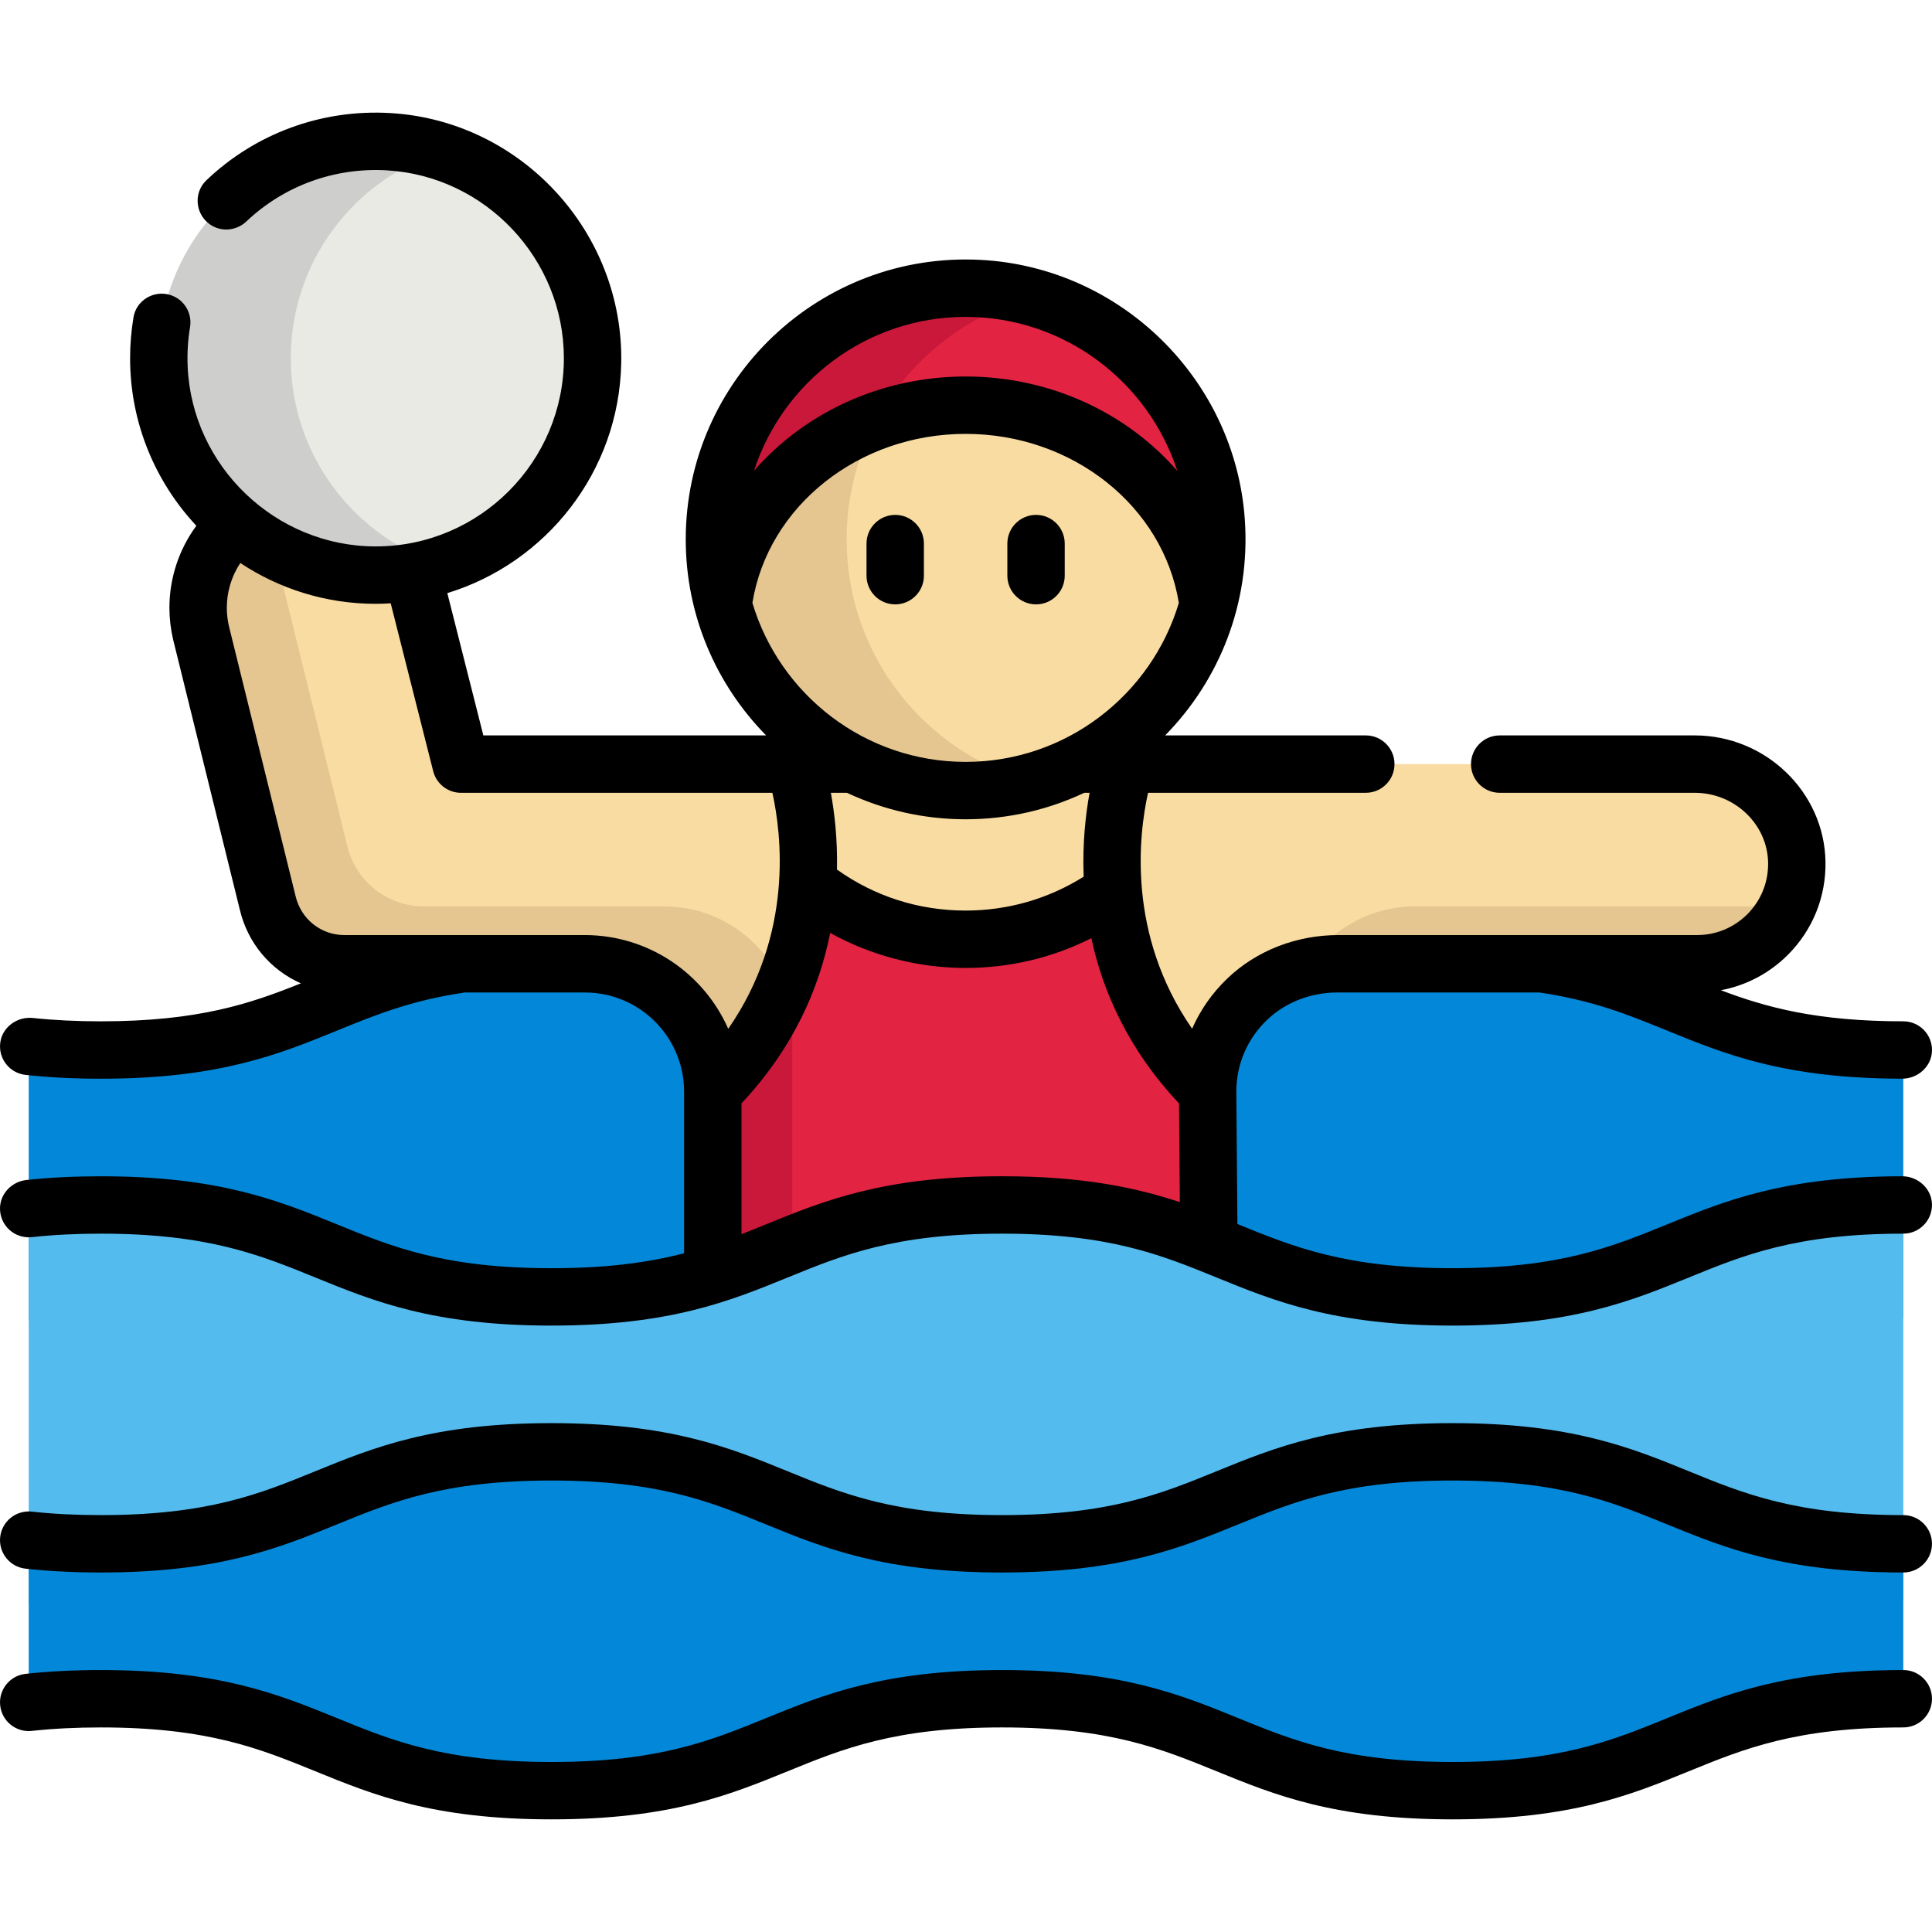
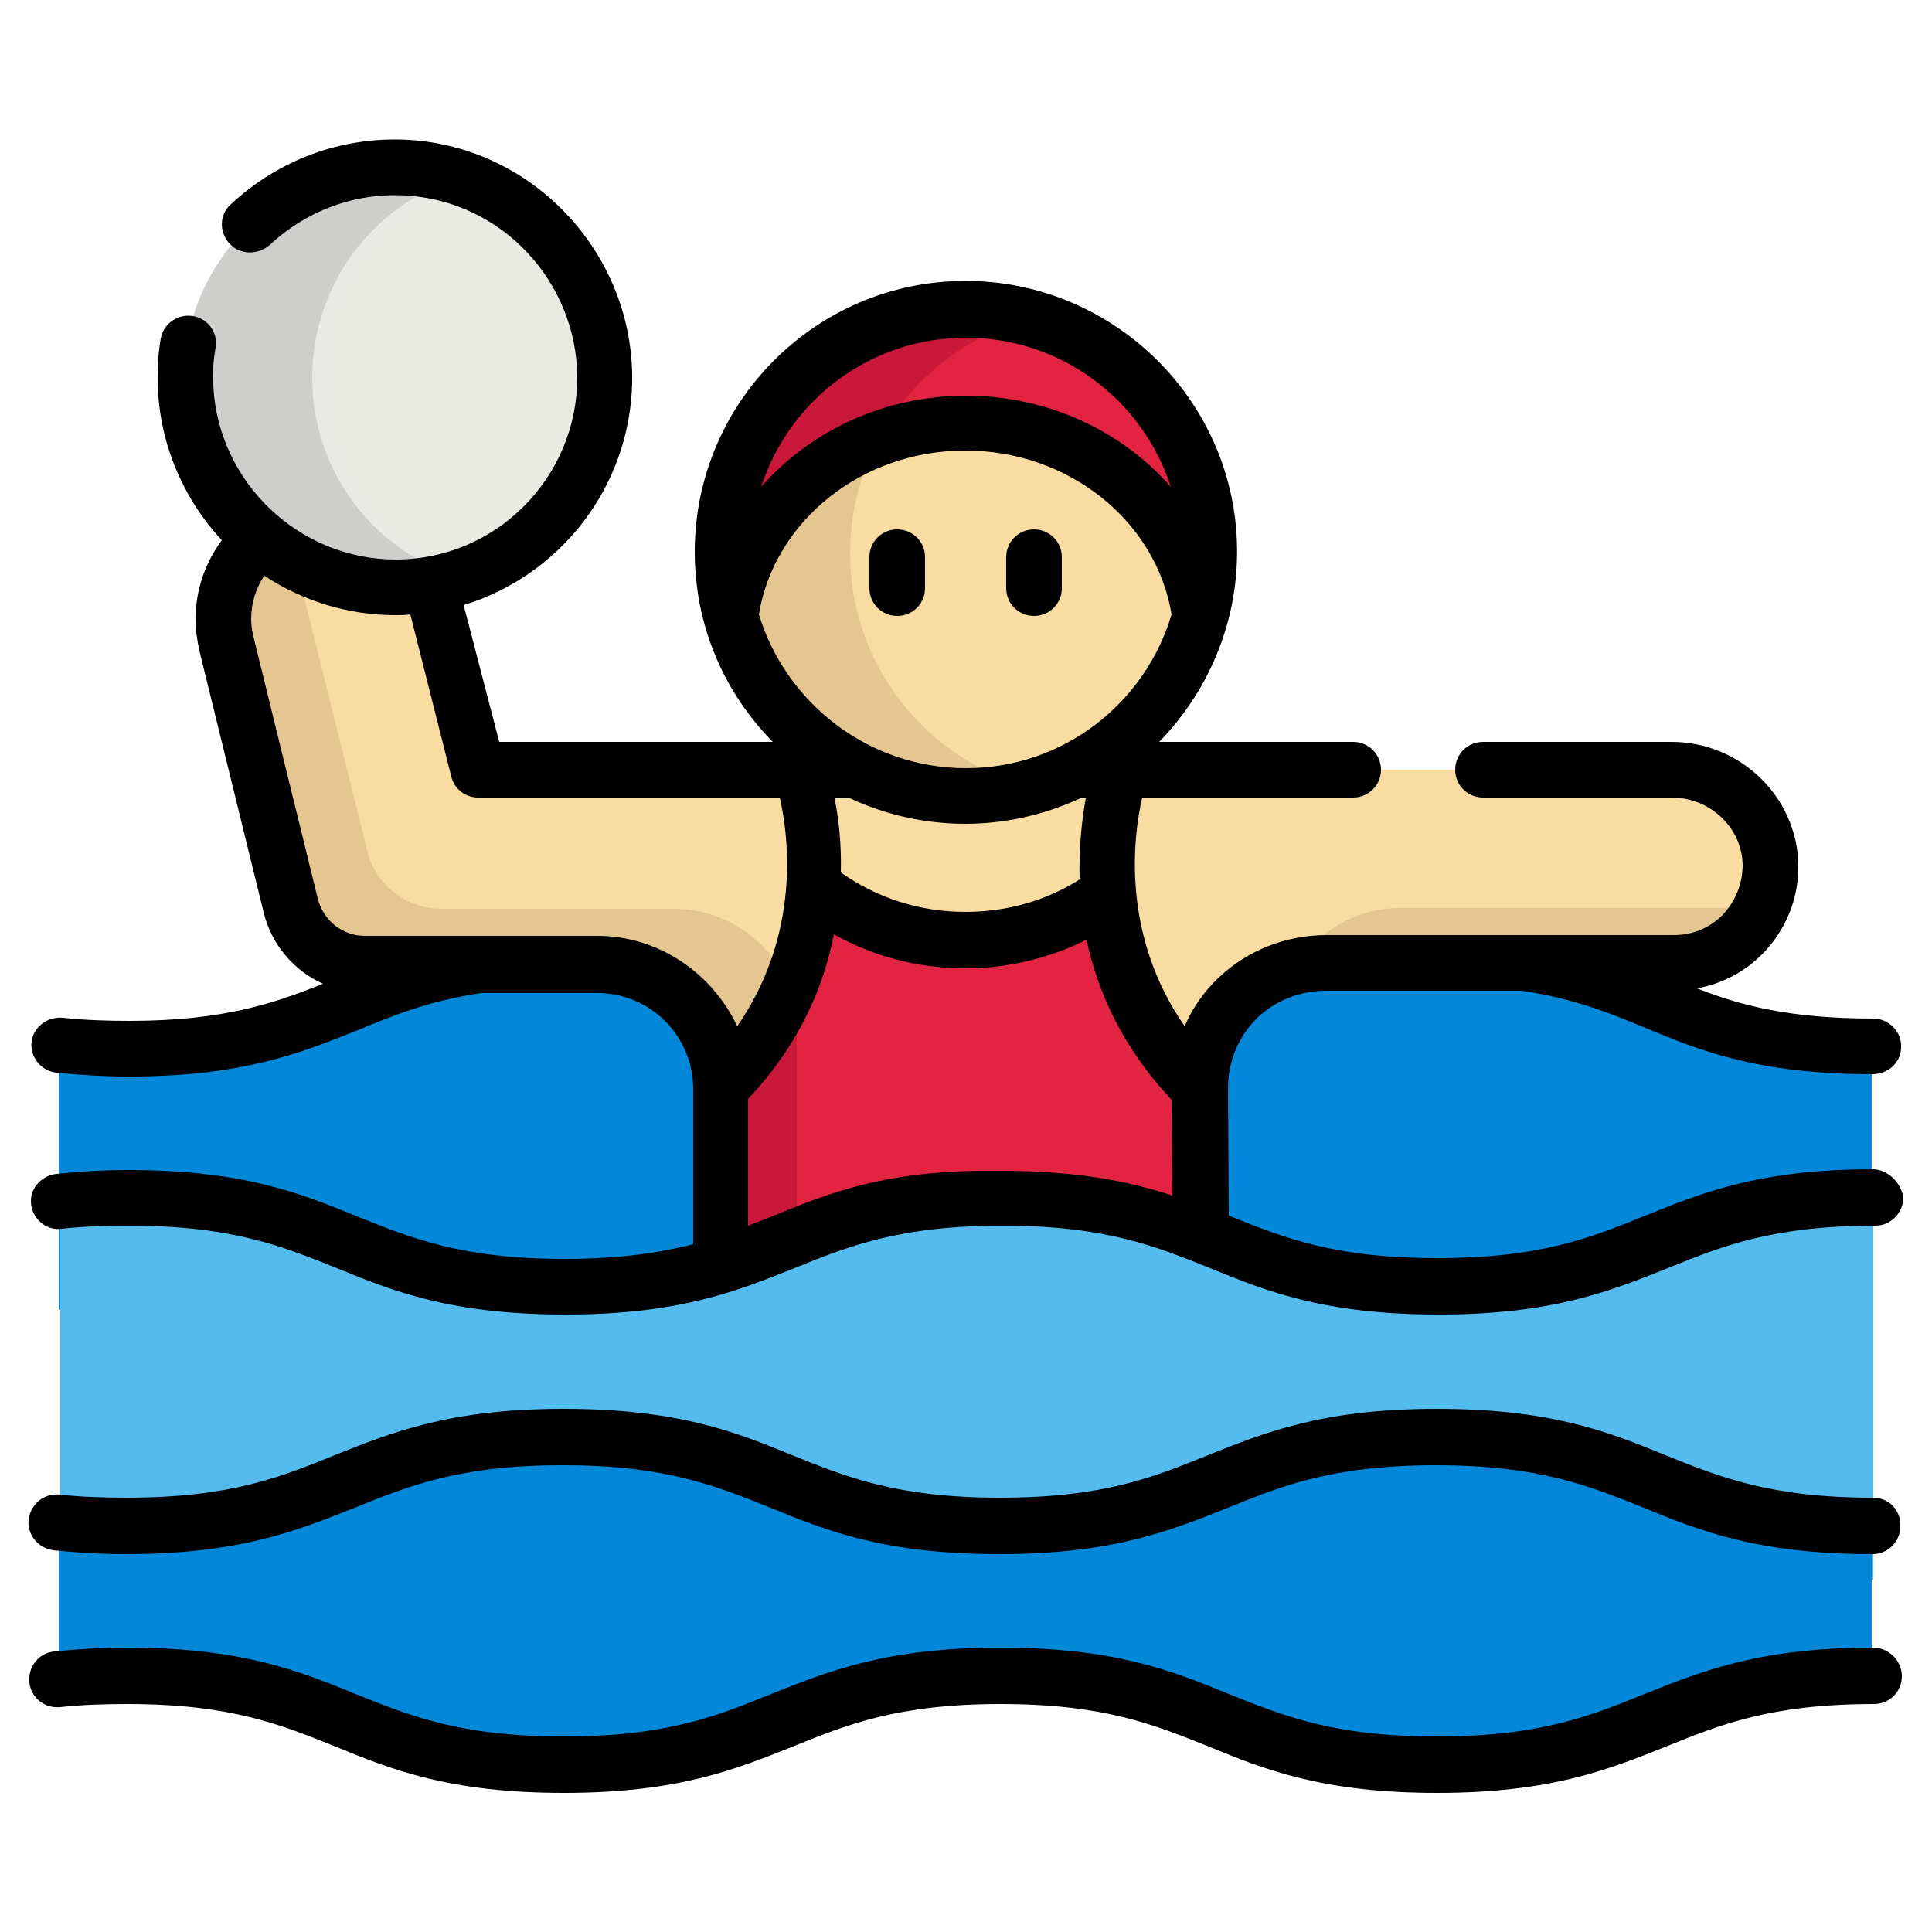
- <svg xmlns="http://www.w3.org/2000/svg" version="1.1" id="Capa_1" x="0px" y="0px" viewBox="0 0 512.001 512.001" style="enable-background:new 0 0 512.001 512.001;" xml:space="preserve">
-   <path style="fill:#0387D8;" d="M7.61,276.795c5.657,0.608,11.953,0.963,19.121,0.963c59.706,0,59.706-24.373,119.411-24.373  s59.706,24.373,119.411,24.373c59.716,0,59.716-24.373,119.422-24.373s59.706,24.373,119.422,24.373v71.355  c-59.706,0-59.706,24.363-119.411,24.363s-59.706-24.363-119.411-24.363s-59.706,24.363-119.411,24.363  c-59.716,0-59.716-24.363-119.422-24.363c-7.168,0-13.474,0.355-19.131,0.963" />
-   <path style="fill:#F9DCA2;" d="M320.367,329.533l-0.324-39.936c-0.162-18.837,15.066-34.187,33.913-34.187h95.78  c7.3,0,13.92-2.971,18.706-7.746c4.887-4.907,7.867-11.7,7.736-19.192c-0.253-14.518-12.521-25.975-27.05-25.975H319.738h-34.055  l-59.554,0.001h-37.208h-66.742l-12.166-48.057c-0.223-0.973-0.497-1.916-0.821-2.839L62.646,138.99  c-6.387,5.495-10.139,13.575-10.139,22.082c0,2.2,0.253,4.42,0.771,6.641l17.671,71.568c2.21,9.449,10.635,16.13,20.338,16.13h63.7  c18.726,0,33.913,15.177,33.913,33.913v48.533" />
+ <svg xmlns="http://www.w3.org/2000/svg" version="1.1" id="Capa_1" x="0px" y="0px" viewBox="362 -100 250 250" style="enable-background:new 362 -100 250 250;" xml:space="preserve">
+   <style type="text/css">
+ 	.st0{fill:#0387D8;}
+ 	.st1{fill:#F9DCA2;}
+ 	.st2{fill:#E5C691;}
+ 	.st3{fill:#E22342;}
+ 	.st4{fill:#C9183A;}
+ 	.st5{fill:#54BBEF;}
+ 	.st6{fill:#EAEAE4;}
+ 	.st7{fill:#CECECC;}
+ </style>
+   <path class="st0" d="M369.6,34.8c2.7,0.3,5.6,0.5,9,0.5c28.2,0,28.2-11.5,56.4-11.5c28.2,0,28.2,11.5,56.4,11.5  c28.2,0,28.2-11.5,56.4-11.5s28.2,11.5,56.4,11.5V69c-28.2,0-28.2,11.5-56.4,11.5c-28.2,0-28.2-11.5-56.4-11.5s-28.2,11.5-56.4,11.5  c-28.2,0-28.2-11.5-56.4-11.5c-3.4,0-6.4,0.2-9,0.5" />
+   <path class="st1" d="M517.4,59.8l-0.2-18.9c-0.1-8.9,7.1-16.2,16-16.2h45.3c3.5,0,6.6-1.4,8.8-3.7c2.3-2.3,3.7-5.5,3.7-9.1  c-0.1-6.9-5.9-12.3-12.8-12.3h-61.2H501l-28.1,0h-17.6h-31.5L418-23c-0.1-0.5-0.2-0.9-0.4-1.3l-22-6c-3,2.6-4.8,6.4-4.8,10.4  c0,1,0.1,2.1,0.4,3.1l8.4,33.8c1,4.5,5,7.6,9.6,7.6h30.1c8.9,0,16,7.2,16,16v22.9" />
  <g>
-     <path style="fill:#E5C691;" d="M209.961,322.651v-48.533c0-18.736-15.187-33.913-33.913-33.913h-63.7   c-9.703,0-18.128-6.681-20.338-16.13l-17.671-71.568c-0.517-2.219-0.771-4.441-0.771-6.641c0-1.294,0.097-2.576,0.267-3.844   l-11.189-3.031c-6.387,5.495-10.139,13.575-10.139,22.082c0,2.2,0.253,4.42,0.771,6.641l17.671,71.568   c2.21,9.449,10.635,16.13,20.338,16.13h63.7c18.726,0,33.913,15.177,33.913,33.913v48.533l131.466-8.325l-0.113-13.866   L209.961,322.651z" />
-     <path style="fill:#E5C691;" d="M470.796,240.203h-95.78c-12.217,0-22.907,6.453-28.877,16.121c2.509-0.591,5.124-0.914,7.816-0.914   h95.78c7.3,0,13.92-2.971,18.706-7.746c2.19-2.199,3.994-4.779,5.31-7.63C472.779,240.142,471.795,240.203,470.796,240.203z" />
+     <path class="st2" d="M465.2,56.5V33.6c0-8.9-7.2-16-16-16h-30.1c-4.6,0-8.6-3.2-9.6-7.6l-8.4-33.8c-0.2-1-0.4-2.1-0.4-3.1   c0-0.6,0-1.2,0.1-1.8l-5.3-1.4c-3,2.6-4.8,6.4-4.8,10.4c0,1,0.1,2.1,0.4,3.1l8.4,33.8c1,4.5,5,7.6,9.6,7.6h30.1c8.9,0,16,7.2,16,16   v22.9l62.1-3.9l-0.1-6.6L465.2,56.5z" />
+     <path class="st2" d="M588.5,17.5h-45.3c-5.8,0-10.8,3.1-13.6,7.6c1.2-0.3,2.4-0.4,3.7-0.4h45.3c3.5,0,6.6-1.4,8.8-3.7   c1-1,1.9-2.3,2.5-3.6C589.5,17.5,589,17.5,588.5,17.5z" />
  </g>
-   <path style="fill:#E22342;" d="M320.367,329.534l-110.408,6.985l-21.058,1.338v-48.543c8.912-8.912,14.853-18.371,18.706-27.627  c4.055-9.703,5.83-19.202,6.367-27.638c11.446,9.297,26.036,14.863,41.933,14.863c14.66,0,28.215-4.745,39.216-12.775  c1.389,16.13,7.421,35.698,24.91,53.187l0.01,0.01v0.264L320.367,329.534z" />
-   <path style="fill:#C9183A;" d="M209.958,343.951l-21.058-6.093v-48.543c8.912-8.912,14.853-18.371,18.706-27.627  c1.521,3.853,2.352,8.04,2.352,12.43V343.951z" />
-   <path style="fill:#54BBEF;" d="M504.397,423.931c-59.706,0-59.706,24.363-119.411,24.363s-59.706-24.363-119.411-24.363  s-59.706,24.363-119.411,24.363c-59.716,0-59.716-24.363-119.422-24.363c-7.168,0-13.474,0.355-19.131,0.963V319.782  c5.657-0.608,11.963-0.963,19.131-0.963c59.706,0,59.706,24.363,119.422,24.363c59.706,0,59.706-24.363,119.411-24.363  s59.706,24.363,119.411,24.363s59.706-24.363,119.411-24.363" />
-   <path style="fill:#0387D8;" d="M7.61,407.653c5.657,0.608,11.953,0.963,19.121,0.963c59.706,0,59.706-24.373,119.411-24.373  s59.706,24.373,119.411,24.373c59.716,0,59.716-24.373,119.422-24.373s59.706,24.373,119.422,24.373v41.061  c-59.706,0-59.706,24.363-119.411,24.363s-59.706-24.363-119.411-24.363s-59.706,24.363-119.411,24.363  c-59.716,0-59.716-24.363-119.422-24.363c-7.168,0-13.474,0.355-19.131,0.963" />
-   <circle style="fill:#EAEAE4;" cx="99.562" cy="94.939" r="57.478" />
-   <path style="fill:#CECECC;" d="M77.063,94.933c0-25.645,16.8-47.36,39.99-54.76c-5.515-1.76-11.389-2.718-17.488-2.718  c-31.745,0-57.478,25.734-57.478,57.478s25.734,57.478,57.478,57.478c6.099,0,11.973-0.958,17.488-2.718  C93.861,142.294,77.063,120.579,77.063,94.933z" />
-   <circle style="fill:#F9DCA2;" cx="255.908" cy="142.944" r="66.569" />
-   <path style="fill:#E5C691;" d="M224.368,142.943c0-30.701,20.789-56.532,49.053-64.224c-5.583-1.52-11.451-2.345-17.516-2.345  c-36.765,0-66.569,29.804-66.569,66.569s29.804,66.569,66.569,66.569c6.065,0,11.933-0.826,17.516-2.345  C245.157,199.476,224.368,173.644,224.368,142.943z" />
+   <path class="st3" d="M517.4,59.8l-52.2,3.3l-10,0.6V40.7c4.2-4.2,7-8.7,8.8-13.1c1.9-4.6,2.8-9.1,3-13.1c5.4,4.4,12.3,7,19.8,7  c6.9,0,13.3-2.2,18.5-6c0.7,7.6,3.5,16.9,11.8,25.1l0,0v0.1L517.4,59.8z" />
+   <path class="st4" d="M465.2,66.6l-10-2.9V40.7c4.2-4.2,7-8.7,8.8-13.1c0.7,1.8,1.1,3.8,1.1,5.9V66.6z" />
+   <path class="st5" d="M604.4,104.4c-28.2,0-28.2,11.5-56.4,11.5c-28.2,0-28.2-11.5-56.4-11.5s-28.2,11.5-56.4,11.5  c-28.2,0-28.2-11.5-56.4-11.5c-3.4,0-6.4,0.2-9,0.5V55.1c2.7-0.3,5.7-0.5,9-0.5c28.2,0,28.2,11.5,56.4,11.5  c28.2,0,28.2-11.5,56.4-11.5s28.2,11.5,56.4,11.5c28.2,0,28.2-11.5,56.4-11.5" />
+   <path class="st0" d="M369.6,96.7c2.7,0.3,5.6,0.5,9,0.5c28.2,0,28.2-11.5,56.4-11.5c28.2,0,28.2,11.5,56.4,11.5  c28.2,0,28.2-11.5,56.4-11.5s28.2,11.5,56.4,11.5v19.4c-28.2,0-28.2,11.5-56.4,11.5c-28.2,0-28.2-11.5-56.4-11.5  s-28.2,11.5-56.4,11.5c-28.2,0-28.2-11.5-56.4-11.5c-3.4,0-6.4,0.2-9,0.5" />
+   <circle class="st6" cx="413.1" cy="-51.1" r="27.2" />
+   <path class="st7" d="M402.4-51.1c0-12.1,7.9-22.4,18.9-25.9c-2.6-0.8-5.4-1.3-8.3-1.3c-15,0-27.2,12.2-27.2,27.2S398.1-24,413.1-24  c2.9,0,5.7-0.5,8.3-1.3C410.4-28.7,402.4-39,402.4-51.1z" />
+   <circle class="st1" cx="487" cy="-28.4" r="31.5" />
+   <path class="st2" d="M472-28.4c0-14.5,9.8-26.7,23.2-30.4c-2.6-0.7-5.4-1.1-8.3-1.1c-17.4,0-31.5,14.1-31.5,31.5S469.6,3,487,3  c2.9,0,5.6-0.4,8.3-1.1C481.9-1.7,472-13.9,472-28.4z" />
  <g>
-     <path style="fill:#E22342;" d="M322.476,142.944c0,6.002-0.791,11.822-2.291,17.357c-3.883-29.827-31.166-52.923-64.278-52.923   c-8.354,0-16.333,1.47-23.663,4.157c-21.727,7.928-37.715,26.462-40.615,48.756c-1.5-5.536-2.291-11.345-2.291-17.347   c0-36.762,29.807-66.569,66.569-66.569c6.043,0,11.903,0.811,17.469,2.322c0.02,0.01,0.03,0.02,0.051,0.02   C301.692,86.402,322.476,112.245,322.476,142.944z" />
+     <path class="st3" d="M518.4-28.4c0,2.8-0.4,5.6-1.1,8.2c-1.8-14.1-14.7-25-30.4-25c-3.9,0-7.7,0.7-11.2,2   c-10.3,3.7-17.8,12.5-19.2,23c-0.7-2.6-1.1-5.4-1.1-8.2c0-17.4,14.1-31.5,31.5-31.5c2.9,0,5.6,0.4,8.3,1.1c0,0,0,0,0,0   C508.6-55.2,518.4-42.9,518.4-28.4z" />
  </g>
-   <path style="fill:#C9183A;" d="M273.425,78.717c-17.803,4.846-32.646,16.891-41.183,32.818  c-21.727,7.928-37.715,26.462-40.615,48.756c-1.5-5.536-2.291-11.345-2.291-17.347c0-36.762,29.807-66.569,66.569-66.569  c6.043,0,11.903,0.811,17.469,2.322C273.395,78.707,273.405,78.717,273.425,78.717z" />
-   <path d="M504.394,442.581c-31.344,0-47.223,6.48-62.578,12.745c-14.642,5.975-28.472,11.618-56.833,11.618  s-42.191-5.643-56.833-11.618c-15.356-6.266-31.234-12.745-62.579-12.745c-31.344,0-47.223,6.48-62.578,12.745  c-14.642,5.975-28.472,11.618-56.833,11.618c-28.368,0-42.2-5.643-56.844-11.619c-15.356-6.266-31.235-12.744-62.578-12.744  c-7.123,0-13.647,0.33-19.944,1.007c-4.176,0.449-7.196,4.198-6.747,8.373c0.449,4.176,4.201,7.201,8.373,6.747  c5.752-0.618,11.743-0.92,18.318-0.92c28.36,0,42.19,5.643,56.832,11.617c15.358,6.266,31.239,12.745,62.589,12.745  c31.345,0,47.223-6.48,62.579-12.745c14.642-5.975,28.472-11.618,56.832-11.618s42.191,5.643,56.833,11.618  c15.356,6.266,31.234,12.745,62.579,12.745s47.223-6.48,62.579-12.745c14.642-5.975,28.472-11.618,56.832-11.618  c4.199,0,7.604-3.405,7.604-7.604S508.593,442.581,504.394,442.581z" />
-   <path d="M504.394,401.519c-28.367,0-42.199-5.646-56.843-11.624c-15.356-6.268-31.235-12.749-62.579-12.749  c-31.343,0-47.222,6.482-62.578,12.749c-14.644,5.978-28.476,11.624-56.844,11.624c-28.36,0-42.189-5.645-56.831-11.623  c-15.356-6.269-31.235-12.75-62.58-12.75s-47.224,6.483-62.58,12.75c-14.642,5.978-28.472,11.623-56.831,11.623  c-6.568,0-12.557-0.3-18.309-0.92c-4.177-0.451-7.924,2.572-8.373,6.747c-0.449,4.175,2.572,7.924,6.747,8.373  c6.297,0.677,12.818,1.007,19.934,1.007c31.345,0,47.223-6.483,62.579-12.75c14.642-5.978,28.472-11.623,56.832-11.623  s42.19,5.645,56.832,11.623c15.356,6.269,31.235,12.75,62.579,12.75c31.351,0,47.232-6.483,62.59-12.751  c14.642-5.977,28.472-11.622,56.831-11.622s42.189,5.645,56.831,11.622c15.358,6.27,31.239,12.751,62.59,12.751  c4.199,0,7.604-3.405,7.604-7.604S508.593,401.519,504.394,401.519z" />
-   <path d="M504.069,311.722c-31.129,0.045-46.951,6.501-62.254,12.745c-14.642,5.975-28.472,11.618-56.833,11.618  c-28.505,0-42.331-5.701-57.058-11.709l0,0l-0.284-34.844c-0.063-7.366,2.881-14.284,8.269-19.367  c4.993-4.711,11.714-7.151,18.579-7.151h53.427c14.202,2.074,23.772,5.974,33.887,10.102c15.306,6.247,31.131,12.706,62.27,12.75  c4.17,0.006,7.811-3.221,7.925-7.389c0.119-4.298-3.331-7.819-7.601-7.819c-22.89,0-36.315-3.676-48.341-8.237  c6.68-1.25,12.836-4.471,17.769-9.393c6.581-6.609,10.115-15.377,9.95-24.69c-0.322-18.442-15.867-33.446-34.652-33.446h-51.684  c-4.199,0-7.604,3.405-7.604,7.604l0,0c0,4.199,3.405,7.604,7.604,7.604h51.684c10.545,0,19.268,8.301,19.447,18.505  c0.091,5.164-1.87,10.026-5.504,13.676c-3.57,3.562-8.305,5.523-13.334,5.523h-95.024c-10.949,0-21.633,3.987-29.525,11.576  c-3.996,3.841-7.104,8.337-9.259,13.239c-17.358-25.03-14.115-51.565-11.677-62.521h57.707c4.199,0,7.604-3.405,7.604-7.604l0,0  c0-4.199-3.405-7.604-7.604-7.604h-53.176c14.277-14.529,22.642-34.885,21.12-57.136c-2.543-37.139-32.799-66.907-69.973-68.88  c-42.718-2.268-78.196,31.834-78.196,74.067c0,20.214,8.138,38.558,21.298,51.951h-74.933l-9.546-37.71  c26.235-8.018,45.485-32.194,46.082-60.879c0.722-34.734-26.478-64.304-61.16-66.339c-18.33-1.076-35.824,5.455-48.787,17.824  c-3.296,3.146-3.012,8.501,0.532,11.365l0,0c2.996,2.42,7.289,2.177,10.084-0.471c9.923-9.401,23.275-14.358,37.261-13.536  c26.137,1.537,46.825,23.507,46.874,49.69c0.053,27.521-22.302,49.932-49.802,49.971c-26.529,0.038-48.756-21.163-49.899-47.668  c-0.152-3.526,0.061-7.028,0.632-10.459c0.625-3.755-1.618-7.392-5.257-8.511l-0.008-0.003c-4.349-1.338-8.96,1.406-9.716,5.893  c-0.602,3.578-0.906,7.214-0.906,10.875c0,17.149,6.678,32.761,17.558,44.399c-4.594,6.247-7.137,13.84-7.137,21.74  c0,2.791,0.326,5.606,0.993,8.464l17.649,71.478c2.099,8.971,8.217,16.061,16.197,19.578c-13.341,5.365-27.123,10.069-53.008,10.069  c-6.444,0-12.329-0.289-17.982-0.884c-4.134-0.436-8.082,2.335-8.666,6.451c-0.607,4.279,2.451,8.177,6.715,8.635  c6.297,0.677,12.818,1.007,19.934,1.007c31.345,0,47.226-6.482,62.583-12.75c10.113-4.128,19.681-8.027,33.881-10.102h31.788  c14.531,0,26.309,11.779,26.309,26.309v42.796c-9.152,2.379-20.102,3.965-35.133,3.965c-28.368,0-42.2-5.643-56.844-11.619  c-15.356-6.266-31.235-12.744-62.578-12.744c-7.021,0-13.464,0.32-19.686,0.979c-3.857,0.409-6.992,3.563-7.049,7.441  c-0.07,4.662,3.94,8.195,8.416,7.707c5.757-0.618,11.75-0.92,18.319-0.92c28.36,0,42.19,5.643,56.832,11.617  c15.358,6.266,31.239,12.745,62.589,12.745c31.345,0,47.223-6.48,62.579-12.745c14.642-5.975,28.472-11.618,56.832-11.618  c28.36,0,42.191,5.643,56.833,11.618c15.356,6.266,31.234,12.745,62.579,12.745s47.223-6.48,62.579-12.745  c14.642-5.975,28.472-11.618,56.832-11.618c4.271,0,7.719-3.521,7.601-7.819C511.88,314.943,508.239,311.717,504.069,311.722z   M287.182,232.33c-9.366,5.882-20.094,8.979-31.276,8.979c-12.413,0-24.119-3.751-34.096-10.861  c0.167-8.078-0.663-15.088-1.624-20.345h4.274c9.554,4.49,20.207,7.015,31.443,7.015c11.237,0,21.891-2.525,31.445-7.016h1.404  C287.715,215.762,286.832,223.457,287.182,232.33z M199.397,159.776c4.139-25.639,28.136-44.794,56.505-44.794  c28.362,0,52.356,19.155,56.502,44.798c-7.264,24.333-29.84,42.129-56.503,42.129C229.237,201.909,206.661,184.113,199.397,159.776z   M255.902,83.978c26.173,0,48.405,17.146,56.086,40.791c-13.348-15.323-33.644-24.994-56.086-24.994  c-22.442,0-42.735,9.667-56.084,24.983C207.503,101.118,229.732,83.978,255.902,83.978z M154.983,247.807h-63.7  c-6.203,0-11.521-4.219-12.956-10.349l-17.648-71.47c-0.38-1.63-0.572-3.284-0.572-4.915c0-4.269,1.267-8.387,3.578-11.873  c10.294,6.828,22.625,10.818,35.876,10.818c1.338,0,2.663-0.054,3.981-0.134l11.261,44.482c0.854,3.374,3.89,5.737,7.372,5.737  h82.514c2.438,10.96,5.684,37.509-11.697,62.548C186.558,258.038,171.947,247.807,154.983,247.807z M202.993,324.467  c-2.165,0.883-4.313,1.759-6.492,2.611v-34.682c13.93-14.815,20.645-30.754,23.504-45.157c10.924,6.032,23.304,9.276,35.9,9.276  c11.72,0,23.045-2.706,33.315-7.889c3.01,14.043,9.737,29.445,23.237,43.794l0.213,26.157c-11.694-3.874-25.836-6.857-47.099-6.857  C234.227,311.722,218.348,318.202,202.993,324.467z" />
-   <path d="M274.562,136.451c-4.199,0-7.604,3.405-7.604,7.604v8.507c0,4.199,3.405,7.604,7.604,7.604s7.604-3.405,7.604-7.604v-8.507  C282.166,139.855,278.761,136.451,274.562,136.451z" />
-   <path d="M237.242,136.451c-4.199,0-7.604,3.405-7.604,7.604v8.507c0,4.199,3.405,7.604,7.604,7.604s7.604-3.405,7.604-7.604v-8.507  C244.846,139.855,241.441,136.451,237.242,136.451z" />
-   <g>
- </g>
-   <g>
- </g>
-   <g>
- </g>
-   <g>
- </g>
-   <g>
- </g>
-   <g>
- </g>
-   <g>
- </g>
-   <g>
- </g>
-   <g>
- </g>
-   <g>
- </g>
-   <g>
- </g>
-   <g>
- </g>
-   <g>
- </g>
-   <g>
- </g>
-   <g>
- </g>
+   <path class="st4" d="M495.2-58.8c-8.4,2.3-15.4,8-19.5,15.5c-10.3,3.7-17.8,12.5-19.2,23c-0.7-2.6-1.1-5.4-1.1-8.2  c0-17.4,14.1-31.5,31.5-31.5C489.8-59.9,492.6-59.5,495.2-58.8C495.2-58.8,495.2-58.8,495.2-58.8z" />
+   <path d="M604.4,113.2c-14.8,0-22.3,3.1-29.6,6c-6.9,2.8-13.5,5.5-26.9,5.5c-13.4,0-19.9-2.7-26.9-5.5c-7.3-3-14.8-6-29.6-6  c-14.8,0-22.3,3.1-29.6,6c-6.9,2.8-13.5,5.5-26.9,5.5c-13.4,0-19.9-2.7-26.9-5.5c-7.3-3-14.8-6-29.6-6c-3.4,0-6.5,0.2-9.4,0.5  c-2,0.2-3.4,2-3.2,4c0.2,2,2,3.4,4,3.2c2.7-0.3,5.6-0.4,8.7-0.4c13.4,0,19.9,2.7,26.9,5.5c7.3,3,14.8,6,29.6,6  c14.8,0,22.3-3.1,29.6-6c6.9-2.8,13.5-5.5,26.9-5.5c13.4,0,19.9,2.7,26.9,5.5c7.3,3,14.8,6,29.6,6s22.3-3.1,29.6-6  c6.9-2.8,13.5-5.5,26.9-5.5c2,0,3.6-1.6,3.6-3.6S606.4,113.2,604.4,113.2z" />
+   <path d="M604.4,93.8c-13.4,0-19.9-2.7-26.9-5.5c-7.3-3-14.8-6-29.6-6c-14.8,0-22.3,3.1-29.6,6c-6.9,2.8-13.5,5.5-26.9,5.5  c-13.4,0-19.9-2.7-26.9-5.5c-7.3-3-14.8-6-29.6-6s-22.3,3.1-29.6,6c-6.9,2.8-13.5,5.5-26.9,5.5c-3.1,0-5.9-0.1-8.7-0.4  c-2-0.2-3.7,1.2-4,3.2c-0.2,2,1.2,3.7,3.2,4c3,0.3,6.1,0.5,9.4,0.5c14.8,0,22.3-3.1,29.6-6c6.9-2.8,13.5-5.5,26.9-5.5  c13.4,0,19.9,2.7,26.9,5.5c7.3,3,14.8,6,29.6,6c14.8,0,22.3-3.1,29.6-6c6.9-2.8,13.5-5.5,26.9-5.5s19.9,2.7,26.9,5.5  c7.3,3,14.8,6,29.6,6c2,0,3.6-1.6,3.6-3.6C608,95.4,606.4,93.8,604.4,93.8z" />
+   <path d="M604.3,51.3c-14.7,0-22.2,3.1-29.4,6c-6.9,2.8-13.5,5.5-26.9,5.5c-13.5,0-20-2.7-27-5.5l0,0l-0.1-16.5  c0-3.5,1.4-6.8,3.9-9.2c2.4-2.2,5.5-3.4,8.8-3.4h25.3c6.7,1,11.2,2.8,16,4.8c7.2,3,14.7,6,29.4,6c2,0,3.7-1.5,3.7-3.5  c0.1-2-1.6-3.7-3.6-3.7c-10.8,0-17.2-1.7-22.8-3.9c3.2-0.6,6.1-2.1,8.4-4.4c3.1-3.1,4.8-7.3,4.7-11.7c-0.2-8.7-7.5-15.8-16.4-15.8  h-24.4c-2,0-3.6,1.6-3.6,3.6l0,0c0,2,1.6,3.6,3.6,3.6h24.4c5,0,9.1,3.9,9.2,8.7c0,2.4-0.9,4.7-2.6,6.5c-1.7,1.7-3.9,2.6-6.3,2.6  h-44.9c-5.2,0-10.2,1.9-14,5.5c-1.9,1.8-3.4,3.9-4.4,6.3c-8.2-11.8-6.7-24.4-5.5-29.6h27.3c2,0,3.6-1.6,3.6-3.6l0,0  c0-2-1.6-3.6-3.6-3.6h-25.1c6.7-6.9,10.7-16.5,10-27c-1.2-17.6-15.5-31.6-33.1-32.6c-20.2-1.1-37,15-37,35c0,9.6,3.8,18.2,10.1,24.6  h-35.4L422-21.7c12.4-3.8,21.5-15.2,21.8-28.8c0.3-16.4-12.5-30.4-28.9-31.4c-8.7-0.5-16.9,2.6-23.1,8.4c-1.6,1.5-1.4,4,0.3,5.4l0,0  c1.4,1.1,3.4,1,4.8-0.2c4.7-4.4,11-6.8,17.6-6.4c12.4,0.7,22.1,11.1,22.2,23.5c0,13-10.5,23.6-23.5,23.6c-12.5,0-23-10-23.6-22.5  c-0.1-1.7,0-3.3,0.3-4.9c0.3-1.8-0.8-3.5-2.5-4l0,0c-2.1-0.6-4.2,0.7-4.6,2.8c-0.3,1.7-0.4,3.4-0.4,5.1c0,8.1,3.2,15.5,8.3,21  c-2.2,3-3.4,6.5-3.4,10.3c0,1.3,0.2,2.6,0.5,4l8.3,33.8c1,4.2,3.9,7.6,7.7,9.3c-6.3,2.5-12.8,4.8-25.1,4.8c-3,0-5.8-0.1-8.5-0.4  c-2-0.2-3.8,1.1-4.1,3c-0.3,2,1.2,3.9,3.2,4.1c3,0.3,6.1,0.5,9.4,0.5c14.8,0,22.3-3.1,29.6-6c4.8-2,9.3-3.8,16-4.8h15  c6.9,0,12.4,5.6,12.4,12.4V61c-4.3,1.1-9.5,1.9-16.6,1.9c-13.4,0-19.9-2.7-26.9-5.5c-7.3-3-14.8-6-29.6-6c-3.3,0-6.4,0.2-9.3,0.5  c-1.8,0.2-3.3,1.7-3.3,3.5c0,2.2,1.9,3.9,4,3.6c2.7-0.3,5.6-0.4,8.7-0.4c13.4,0,19.9,2.7,26.9,5.5c7.3,3,14.8,6,29.6,6  c14.8,0,22.3-3.1,29.6-6c6.9-2.8,13.5-5.5,26.9-5.5c13.4,0,19.9,2.7,26.9,5.5c7.3,3,14.8,6,29.6,6s22.3-3.1,29.6-6  c6.9-2.8,13.5-5.5,26.9-5.5c2,0,3.6-1.7,3.6-3.7C607.9,52.9,606.2,51.3,604.3,51.3z M501.7,13.8c-4.4,2.8-9.5,4.2-14.8,4.2  c-5.9,0-11.4-1.8-16.1-5.1c0.1-3.8-0.3-7.1-0.8-9.6h2c4.5,2.1,9.6,3.3,14.9,3.3c5.3,0,10.3-1.2,14.9-3.3h0.7  C502,6,501.6,9.6,501.7,13.8z M460.2-20.5c2-12.1,13.3-21.2,26.7-21.2c13.4,0,24.7,9.1,26.7,21.2C510.2-9,499.6-0.6,487-0.6  C474.4-0.6,463.7-9,460.2-20.5z M487-56.3c12.4,0,22.9,8.1,26.5,19.3c-6.3-7.2-15.9-11.8-26.5-11.8c-10.6,0-20.2,4.6-26.5,11.8  C464.1-48.2,474.6-56.3,487-56.3z M439.3,21.1h-30.1c-2.9,0-5.4-2-6.1-4.9l-8.3-33.8c-0.2-0.8-0.3-1.6-0.3-2.3c0-2,0.6-4,1.7-5.6  c4.9,3.2,10.7,5.1,17,5.1c0.6,0,1.3,0,1.9-0.1l5.3,21c0.4,1.6,1.8,2.7,3.5,2.7h39c1.2,5.2,2.7,17.7-5.5,29.6  C454.2,26,447.3,21.1,439.3,21.1z M461.9,57.4c-1,0.4-2,0.8-3.1,1.2V42.2c6.6-7,9.8-14.5,11.1-21.3c5.2,2.9,11,4.4,17,4.4  c5.5,0,10.9-1.3,15.7-3.7c1.4,6.6,4.6,13.9,11,20.7l0.1,12.4c-5.5-1.8-12.2-3.2-22.3-3.2C476.7,51.3,469.2,54.4,461.9,57.4z" />
+   <path d="M495.8-31.5c-2,0-3.6,1.6-3.6,3.6v4c0,2,1.6,3.6,3.6,3.6s3.6-1.6,3.6-3.6v-4C499.4-29.9,497.8-31.5,495.8-31.5z" />
+   <path d="M478.1-31.5c-2,0-3.6,1.6-3.6,3.6v4c0,2,1.6,3.6,3.6,3.6c2,0,3.6-1.6,3.6-3.6v-4C481.7-29.9,480.1-31.5,478.1-31.5z" />
</svg>
